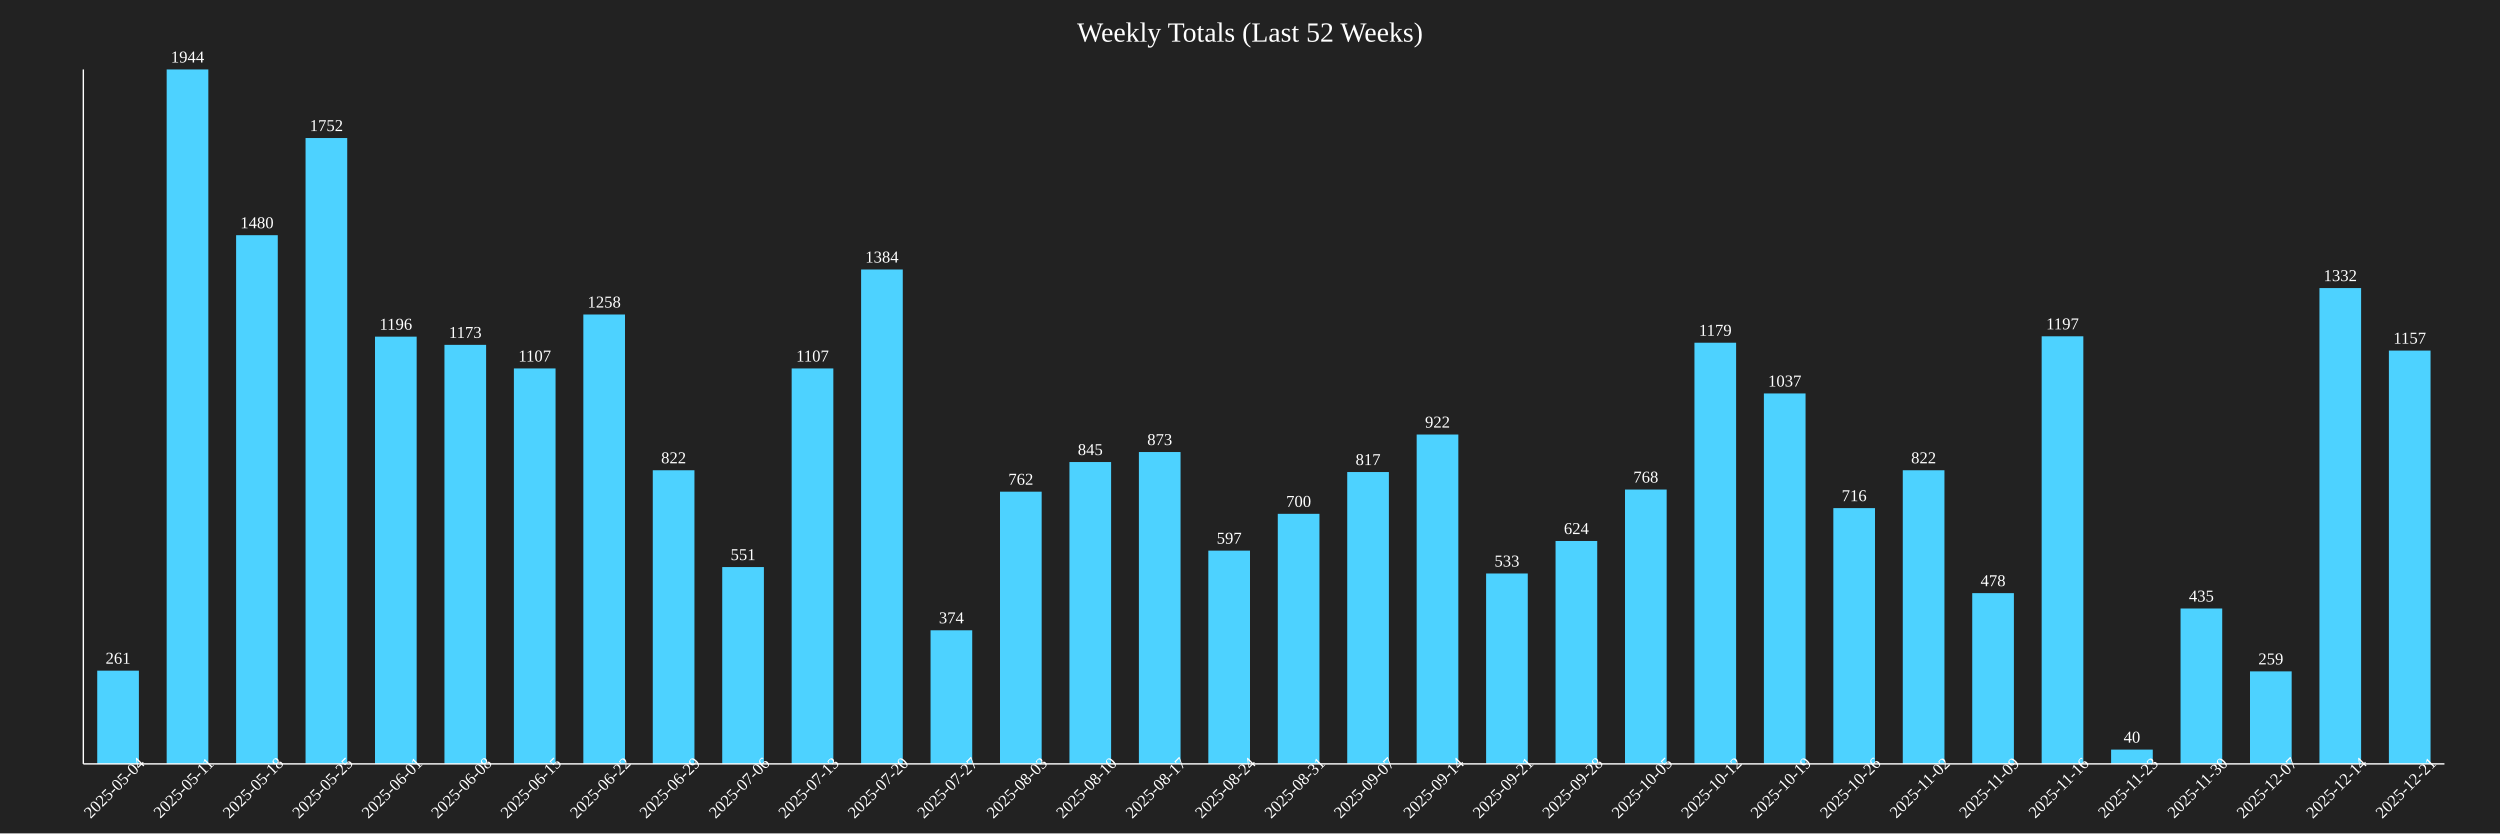
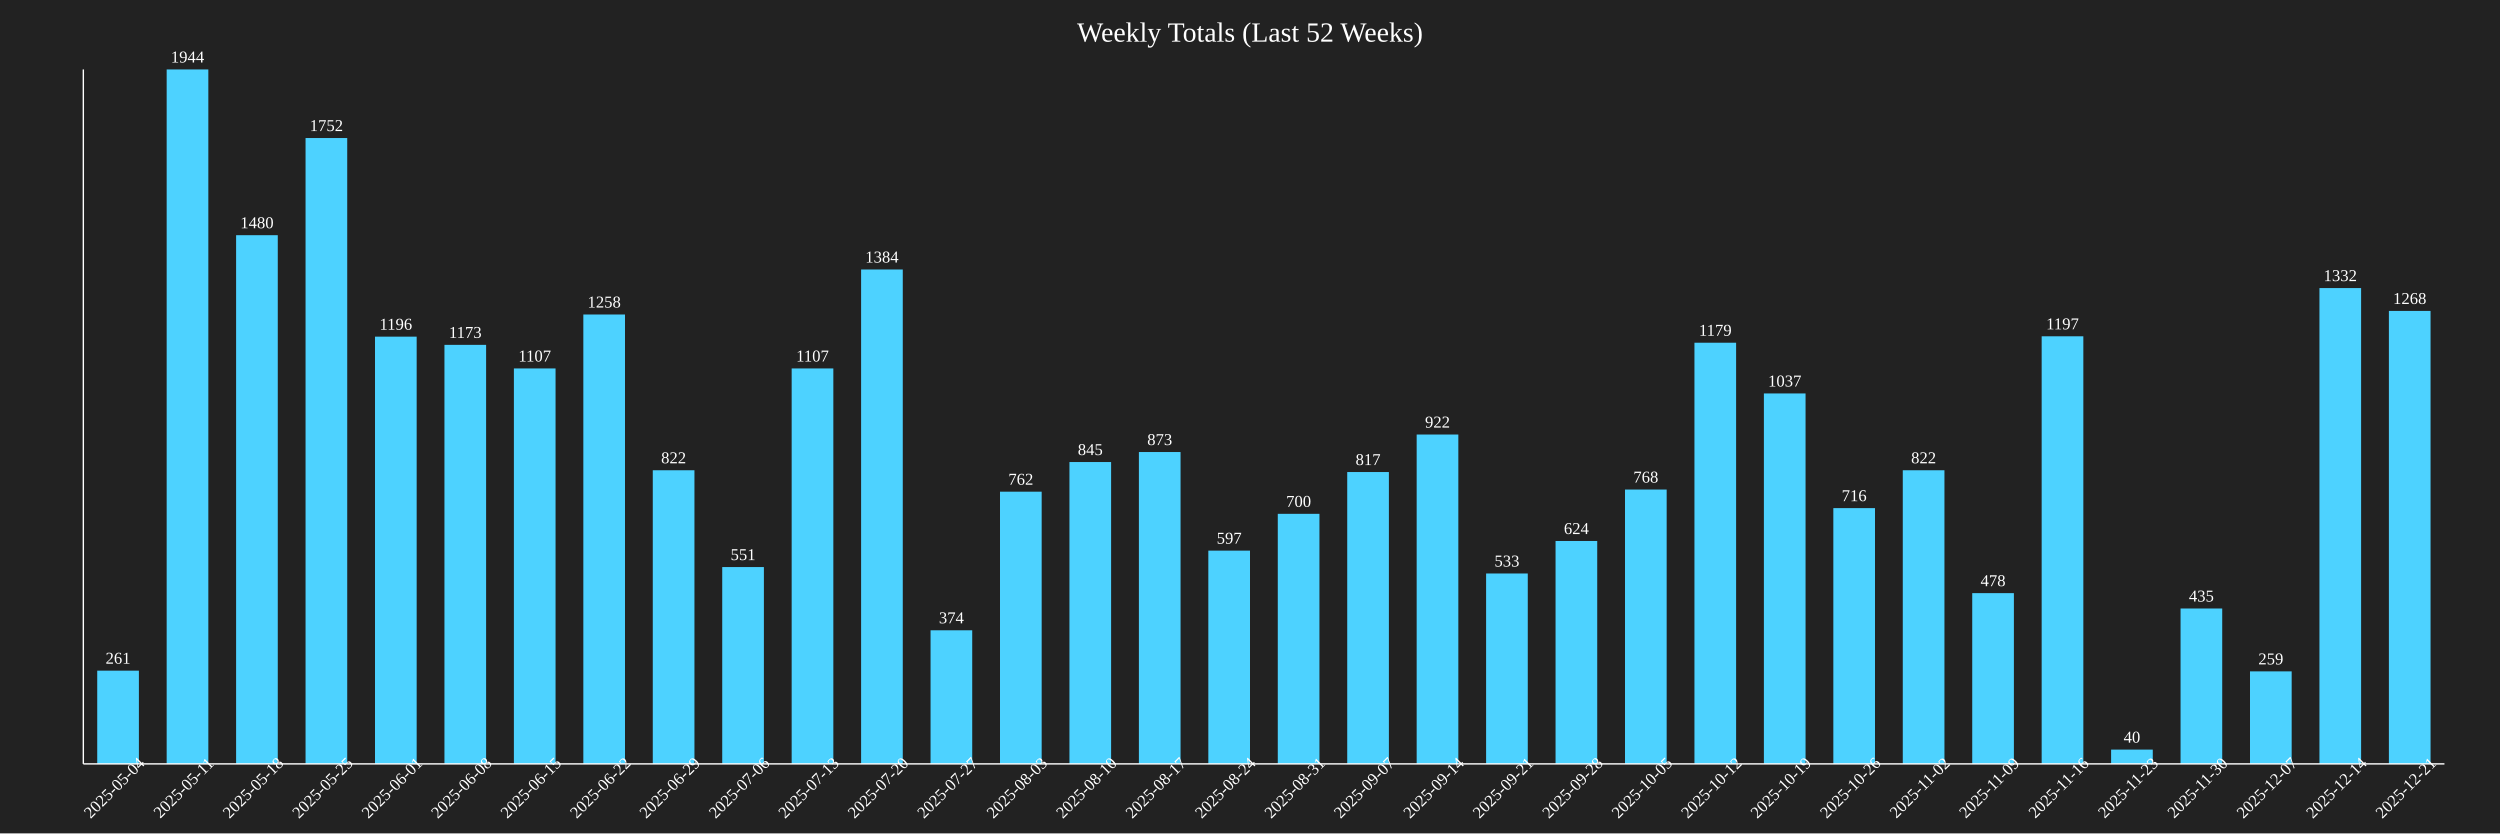
<svg xmlns="http://www.w3.org/2000/svg" baseProfile="full" height="600" version="1.1" width="1800">
  <defs />
  <rect fill="#222222" height="100%" width="100%" x="0" y="0" />
  <text fill="white" font-size="20" text-anchor="middle" x="900.0" y="30">Weekly Totals (Last 52 Weeks)</text>
  <rect fill="#4DD2FF" height="67.13" width="30" x="70.0" y="482.87" />
  <text fill="white" font-size="12" text-anchor="middle" x="85.0" y="477.87">261</text>
  <text fill="white" font-size="12" text-anchor="middle" transform="rotate(-45,85.0,570)" x="85.0" y="570">2025-05-04</text>
  <rect fill="#4DD2FF" height="500.0" width="30" x="120.0" y="50.0" />
  <text fill="white" font-size="12" text-anchor="middle" x="135.0" y="45.0">1944</text>
  <text fill="white" font-size="12" text-anchor="middle" transform="rotate(-45,135.0,570)" x="135.0" y="570">2025-05-11</text>
  <rect fill="#4DD2FF" height="380.658" width="30" x="170.0" y="169.342" />
  <text fill="white" font-size="12" text-anchor="middle" x="185.0" y="164.342">1480</text>
  <text fill="white" font-size="12" text-anchor="middle" transform="rotate(-45,185.0,570)" x="185.0" y="570">2025-05-18</text>
  <rect fill="#4DD2FF" height="450.617" width="30" x="220.0" y="99.383" />
  <text fill="white" font-size="12" text-anchor="middle" x="235.0" y="94.383">1752</text>
  <text fill="white" font-size="12" text-anchor="middle" transform="rotate(-45,235.0,570)" x="235.0" y="570">2025-05-25</text>
  <rect fill="#4DD2FF" height="307.613" width="30" x="270.0" y="242.387" />
  <text fill="white" font-size="12" text-anchor="middle" x="285.0" y="237.387">1196</text>
  <text fill="white" font-size="12" text-anchor="middle" transform="rotate(-45,285.0,570)" x="285.0" y="570">2025-06-01</text>
  <rect fill="#4DD2FF" height="301.698" width="30" x="320.0" y="248.302" />
  <text fill="white" font-size="12" text-anchor="middle" x="335.0" y="243.302">1173</text>
  <text fill="white" font-size="12" text-anchor="middle" transform="rotate(-45,335.0,570)" x="335.0" y="570">2025-06-08</text>
  <rect fill="#4DD2FF" height="284.722" width="30" x="370.0" y="265.278" />
  <text fill="white" font-size="12" text-anchor="middle" x="385.0" y="260.278">1107</text>
  <text fill="white" font-size="12" text-anchor="middle" transform="rotate(-45,385.0,570)" x="385.0" y="570">2025-06-15</text>
  <rect fill="#4DD2FF" height="323.56" width="30" x="420.0" y="226.44" />
  <text fill="white" font-size="12" text-anchor="middle" x="435.0" y="221.44">1258</text>
  <text fill="white" font-size="12" text-anchor="middle" transform="rotate(-45,435.0,570)" x="435.0" y="570">2025-06-22</text>
  <rect fill="#4DD2FF" height="211.42" width="30" x="470.0" y="338.58" />
  <text fill="white" font-size="12" text-anchor="middle" x="485.0" y="333.58">822</text>
  <text fill="white" font-size="12" text-anchor="middle" transform="rotate(-45,485.0,570)" x="485.0" y="570">2025-06-29</text>
  <rect fill="#4DD2FF" height="141.718" width="30" x="520.0" y="408.282" />
  <text fill="white" font-size="12" text-anchor="middle" x="535.0" y="403.282">551</text>
  <text fill="white" font-size="12" text-anchor="middle" transform="rotate(-45,535.0,570)" x="535.0" y="570">2025-07-06</text>
  <rect fill="#4DD2FF" height="284.722" width="30" x="570.0" y="265.278" />
  <text fill="white" font-size="12" text-anchor="middle" x="585.0" y="260.278">1107</text>
  <text fill="white" font-size="12" text-anchor="middle" transform="rotate(-45,585.0,570)" x="585.0" y="570">2025-07-13</text>
  <rect fill="#4DD2FF" height="355.967" width="30" x="620.0" y="194.033" />
  <text fill="white" font-size="12" text-anchor="middle" x="635.0" y="189.033">1384</text>
  <text fill="white" font-size="12" text-anchor="middle" transform="rotate(-45,635.0,570)" x="635.0" y="570">2025-07-20</text>
  <rect fill="#4DD2FF" height="96.193" width="30" x="670.0" y="453.807" />
  <text fill="white" font-size="12" text-anchor="middle" x="685.0" y="448.807">374</text>
  <text fill="white" font-size="12" text-anchor="middle" transform="rotate(-45,685.0,570)" x="685.0" y="570">2025-07-27</text>
  <rect fill="#4DD2FF" height="195.988" width="30" x="720.0" y="354.012" />
  <text fill="white" font-size="12" text-anchor="middle" x="735.0" y="349.012">762</text>
  <text fill="white" font-size="12" text-anchor="middle" transform="rotate(-45,735.0,570)" x="735.0" y="570">2025-08-03</text>
  <rect fill="#4DD2FF" height="217.335" width="30" x="770.0" y="332.665" />
  <text fill="white" font-size="12" text-anchor="middle" x="785.0" y="327.665">845</text>
  <text fill="white" font-size="12" text-anchor="middle" transform="rotate(-45,785.0,570)" x="785.0" y="570">2025-08-10</text>
  <rect fill="#4DD2FF" height="224.537" width="30" x="820.0" y="325.463" />
  <text fill="white" font-size="12" text-anchor="middle" x="835.0" y="320.463">873</text>
  <text fill="white" font-size="12" text-anchor="middle" transform="rotate(-45,835.0,570)" x="835.0" y="570">2025-08-17</text>
  <rect fill="#4DD2FF" height="153.549" width="30" x="870.0" y="396.451" />
  <text fill="white" font-size="12" text-anchor="middle" x="885.0" y="391.451">597</text>
  <text fill="white" font-size="12" text-anchor="middle" transform="rotate(-45,885.0,570)" x="885.0" y="570">2025-08-24</text>
  <rect fill="#4DD2FF" height="180.041" width="30" x="920.0" y="369.959" />
  <text fill="white" font-size="12" text-anchor="middle" x="935.0" y="364.959">700</text>
  <text fill="white" font-size="12" text-anchor="middle" transform="rotate(-45,935.0,570)" x="935.0" y="570">2025-08-31</text>
  <rect fill="#4DD2FF" height="210.134" width="30" x="970.0" y="339.866" />
  <text fill="white" font-size="12" text-anchor="middle" x="985.0" y="334.866">817</text>
  <text fill="white" font-size="12" text-anchor="middle" transform="rotate(-45,985.0,570)" x="985.0" y="570">2025-09-07</text>
  <rect fill="#4DD2FF" height="237.14" width="30" x="1020.0" y="312.86" />
  <text fill="white" font-size="12" text-anchor="middle" x="1035.0" y="307.86">922</text>
  <text fill="white" font-size="12" text-anchor="middle" transform="rotate(-45,1035.0,570)" x="1035.0" y="570">2025-09-14</text>
  <rect fill="#4DD2FF" height="137.088" width="30" x="1070.0" y="412.912" />
  <text fill="white" font-size="12" text-anchor="middle" x="1085.0" y="407.912">533</text>
  <text fill="white" font-size="12" text-anchor="middle" transform="rotate(-45,1085.0,570)" x="1085.0" y="570">2025-09-21</text>
  <rect fill="#4DD2FF" height="160.494" width="30" x="1120.0" y="389.506" />
  <text fill="white" font-size="12" text-anchor="middle" x="1135.0" y="384.506">624</text>
  <text fill="white" font-size="12" text-anchor="middle" transform="rotate(-45,1135.0,570)" x="1135.0" y="570">2025-09-28</text>
  <rect fill="#4DD2FF" height="197.531" width="30" x="1170.0" y="352.469" />
  <text fill="white" font-size="12" text-anchor="middle" x="1185.0" y="347.469">768</text>
  <text fill="white" font-size="12" text-anchor="middle" transform="rotate(-45,1185.0,570)" x="1185.0" y="570">2025-10-05</text>
  <rect fill="#4DD2FF" height="303.241" width="30" x="1220.0" y="246.759" />
  <text fill="white" font-size="12" text-anchor="middle" x="1235.0" y="241.759">1179</text>
  <text fill="white" font-size="12" text-anchor="middle" transform="rotate(-45,1235.0,570)" x="1235.0" y="570">2025-10-12</text>
  <rect fill="#4DD2FF" height="266.718" width="30" x="1270.0" y="283.282" />
  <text fill="white" font-size="12" text-anchor="middle" x="1285.0" y="278.282">1037</text>
  <text fill="white" font-size="12" text-anchor="middle" transform="rotate(-45,1285.0,570)" x="1285.0" y="570">2025-10-19</text>
  <rect fill="#4DD2FF" height="184.156" width="30" x="1320.0" y="365.844" />
  <text fill="white" font-size="12" text-anchor="middle" x="1335.0" y="360.844">716</text>
  <text fill="white" font-size="12" text-anchor="middle" transform="rotate(-45,1335.0,570)" x="1335.0" y="570">2025-10-26</text>
  <rect fill="#4DD2FF" height="211.42" width="30" x="1370.0" y="338.58" />
  <text fill="white" font-size="12" text-anchor="middle" x="1385.0" y="333.58">822</text>
  <text fill="white" font-size="12" text-anchor="middle" transform="rotate(-45,1385.0,570)" x="1385.0" y="570">2025-11-02</text>
  <rect fill="#4DD2FF" height="122.942" width="30" x="1420.0" y="427.058" />
  <text fill="white" font-size="12" text-anchor="middle" x="1435.0" y="422.058">478</text>
  <text fill="white" font-size="12" text-anchor="middle" transform="rotate(-45,1435.0,570)" x="1435.0" y="570">2025-11-09</text>
  <rect fill="#4DD2FF" height="307.87" width="30" x="1470.0" y="242.13" />
  <text fill="white" font-size="12" text-anchor="middle" x="1485.0" y="237.13">1197</text>
  <text fill="white" font-size="12" text-anchor="middle" transform="rotate(-45,1485.0,570)" x="1485.0" y="570">2025-11-16</text>
  <rect fill="#4DD2FF" height="10.288" width="30" x="1520.0" y="539.712" />
  <text fill="white" font-size="12" text-anchor="middle" x="1535.0" y="534.712">40</text>
  <text fill="white" font-size="12" text-anchor="middle" transform="rotate(-45,1535.0,570)" x="1535.0" y="570">2025-11-23</text>
  <rect fill="#4DD2FF" height="111.883" width="30" x="1570.0" y="438.117" />
  <text fill="white" font-size="12" text-anchor="middle" x="1585.0" y="433.117">435</text>
  <text fill="white" font-size="12" text-anchor="middle" transform="rotate(-45,1585.0,570)" x="1585.0" y="570">2025-11-30</text>
  <rect fill="#4DD2FF" height="66.615" width="30" x="1620.0" y="483.385" />
  <text fill="white" font-size="12" text-anchor="middle" x="1635.0" y="478.385">259</text>
  <text fill="white" font-size="12" text-anchor="middle" transform="rotate(-45,1635.0,570)" x="1635.0" y="570">2025-12-07</text>
  <rect fill="#4DD2FF" height="342.593" width="30" x="1670.0" y="207.407" />
  <text fill="white" font-size="12" text-anchor="middle" x="1685.0" y="202.407">1332</text>
  <text fill="white" font-size="12" text-anchor="middle" transform="rotate(-45,1685.0,570)" x="1685.0" y="570">2025-12-14</text>
-   <rect fill="#4DD2FF" height="297.582" width="30" x="1720.0" y="252.418" />
-   <text fill="white" font-size="12" text-anchor="middle" x="1735.0" y="247.418">1157</text>
+   <rect fill="#4DD2FF" height="326.132" width="30" x="1720.0" y="223.868" />
+   <text fill="white" font-size="12" text-anchor="middle" x="1735.0" y="218.868">1268</text>
  <text fill="white" font-size="12" text-anchor="middle" transform="rotate(-45,1735.0,570)" x="1735.0" y="570">2025-12-21</text>
  <line stroke="white" x1="60" x2="60" y1="50" y2="550" />
  <line stroke="white" x1="60" x2="1760" y1="550" y2="550" />
</svg>
